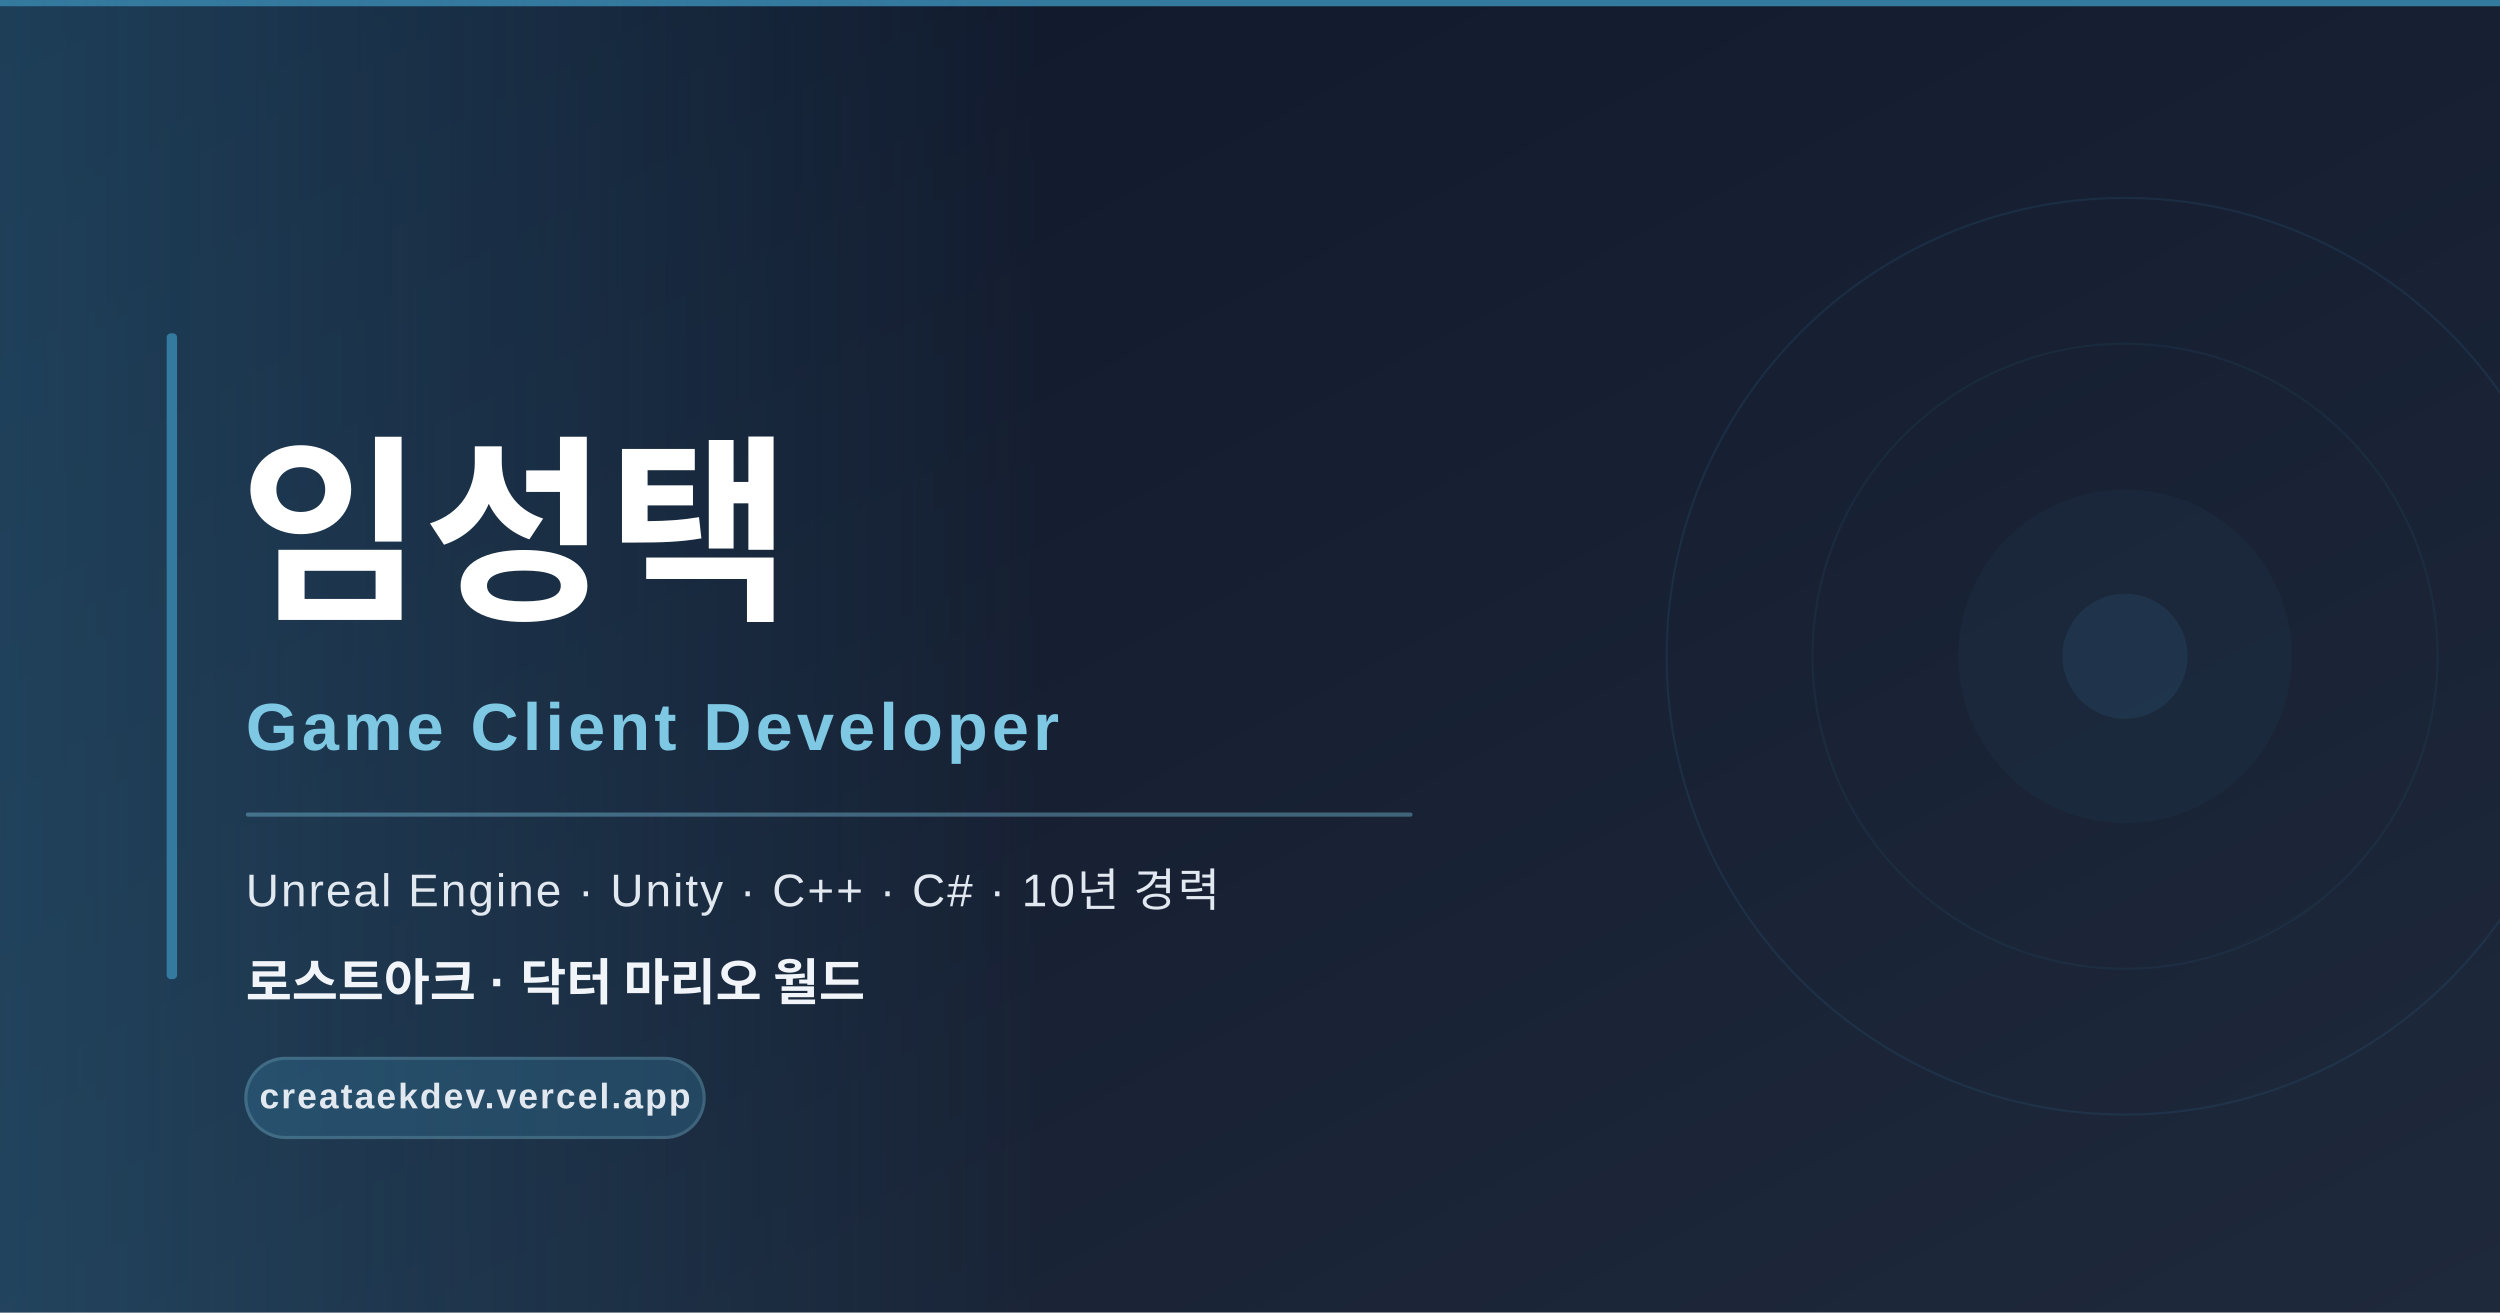
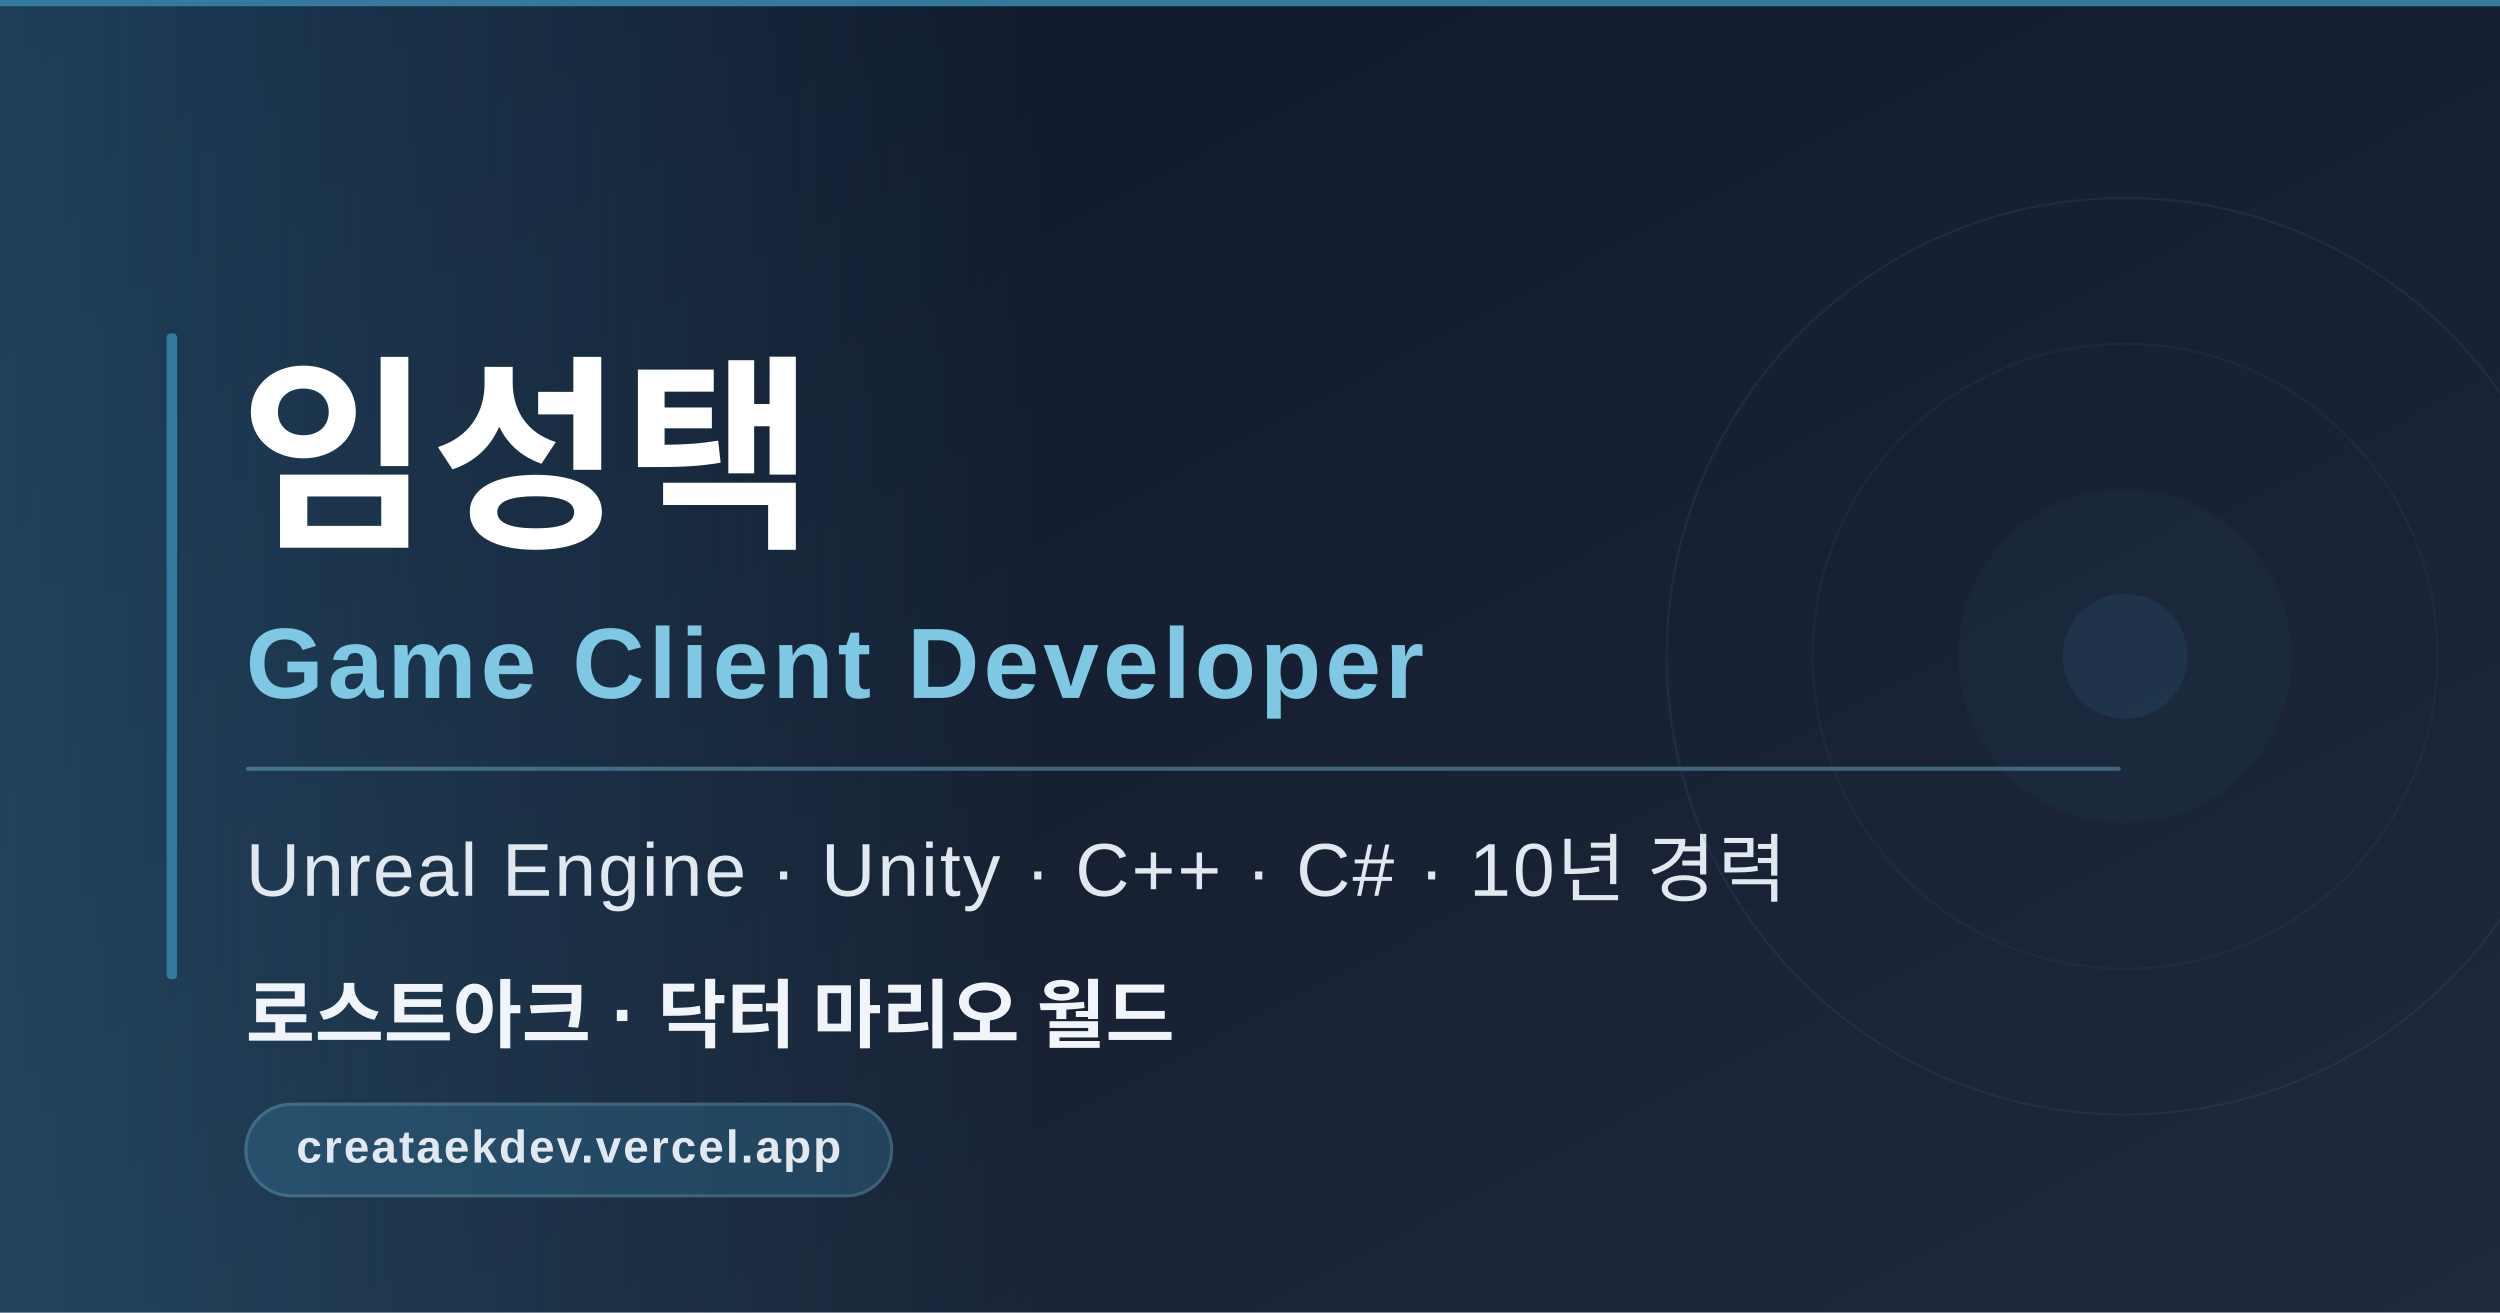
<svg xmlns="http://www.w3.org/2000/svg" width="1200" height="630" viewBox="0 0 1200 630">
  <defs>
    <linearGradient id="bg" x1="0" y1="0" x2="1" y2="1">
      <stop offset="0%" stop-color="#0f172a" />
      <stop offset="100%" stop-color="#1e293b" />
    </linearGradient>
    <linearGradient id="glow" x1="0" y1="0" x2="1" y2="0">
      <stop offset="0%" stop-color="#34799e" stop-opacity="0.4" />
      <stop offset="100%" stop-color="#34799e" stop-opacity="0" />
    </linearGradient>
  </defs>
  <rect width="1200" height="630" fill="url(#bg)" />
  <rect x="0" y="0" width="1200" height="3" fill="#34799e" />
  <rect x="0" y="0" width="500" height="630" fill="url(#glow)" />
  <rect x="80" y="160" width="5" height="310" fill="#34799e" rx="2" />
-   <text x="115" y="290" font-family="'Malgun Gothic', 'Apple SD Gothic Neo', 'Noto Sans KR', Arial, sans-serif" font-size="96" font-weight="700" fill="white">임성택</text>
-   <text x="118" y="360" font-family="'Segoe UI', Arial, sans-serif" font-size="32" font-weight="600" fill="#7ec8e3" letter-spacing="2">Game Client Developer</text>
-   <rect x="118" y="390" width="560" height="2" fill="#7ec8e3" opacity="0.4" rx="1" />
-   <text x="118" y="435" font-family="'Segoe UI', Arial, sans-serif" font-size="22" fill="#e2e8f0" letter-spacing="1">Unreal Engine  ·  Unity  ·  C++  ·  C#  ·  10년 경력</text>
-   <text x="118" y="480" font-family="'Malgun Gothic', 'Apple SD Gothic Neo', 'Noto Sans KR', Arial, sans-serif" font-size="24" font-weight="600" fill="#f1f5f9">로스트아크  ·  닥터 마리오 월드</text>
-   <rect x="118" y="508" width="220" height="38" rx="19" fill="#34799e" opacity="0.35" stroke="#7ec8e3" stroke-width="1.5" />
-   <text x="228" y="532" font-family="'Segoe UI', Arial, sans-serif" font-size="17" font-weight="600" fill="#e2e8f0" text-anchor="middle" letter-spacing="1">creataekdev.vercel.app</text>
+   <text x="115" y="255" font-family="'Malgun Gothic', 'Apple SD Gothic Neo', 'Noto Sans KR', Arial, sans-serif" font-size="100" font-weight="700" fill="white">임성택</text>
+   <text x="118" y="335" font-family="'Segoe UI', Arial, sans-serif" font-size="48" font-weight="600" fill="#7ec8e3" letter-spacing="2">Game Client Developer</text>
+   <rect x="118" y="368" width="900" height="2" fill="#7ec8e3" opacity="0.4" rx="1" />
+   <text x="118" y="430" font-family="'Segoe UI', Arial, sans-serif" font-size="36" fill="#e2e8f0" letter-spacing="1">Unreal Engine  ·  Unity  ·  C++  ·  C#  ·  10년 경력</text>
+   <text x="118" y="500" font-family="'Malgun Gothic', 'Apple SD Gothic Neo', 'Noto Sans KR', Arial, sans-serif" font-size="36" font-weight="600" fill="#f1f5f9">로스트아크  ·  닥터 마리오 월드</text>
+   <rect x="118" y="530" width="310" height="44" rx="22" fill="#34799e" opacity="0.35" stroke="#7ec8e3" stroke-width="1.5" />
+   <text x="273" y="558" font-family="'Segoe UI', Arial, sans-serif" font-size="22" font-weight="600" fill="#e2e8f0" text-anchor="middle" letter-spacing="1">creataekdev.vercel.app</text>
  <circle cx="1020" cy="315" r="220" fill="none" stroke="#34799e" stroke-width="1" opacity="0.15" />
  <circle cx="1020" cy="315" r="150" fill="none" stroke="#34799e" stroke-width="1" opacity="0.1" />
  <circle cx="1020" cy="315" r="80" fill="#34799e" opacity="0.06" />
  <circle cx="1020" cy="315" r="30" fill="#34799e" opacity="0.15" />
</svg>
